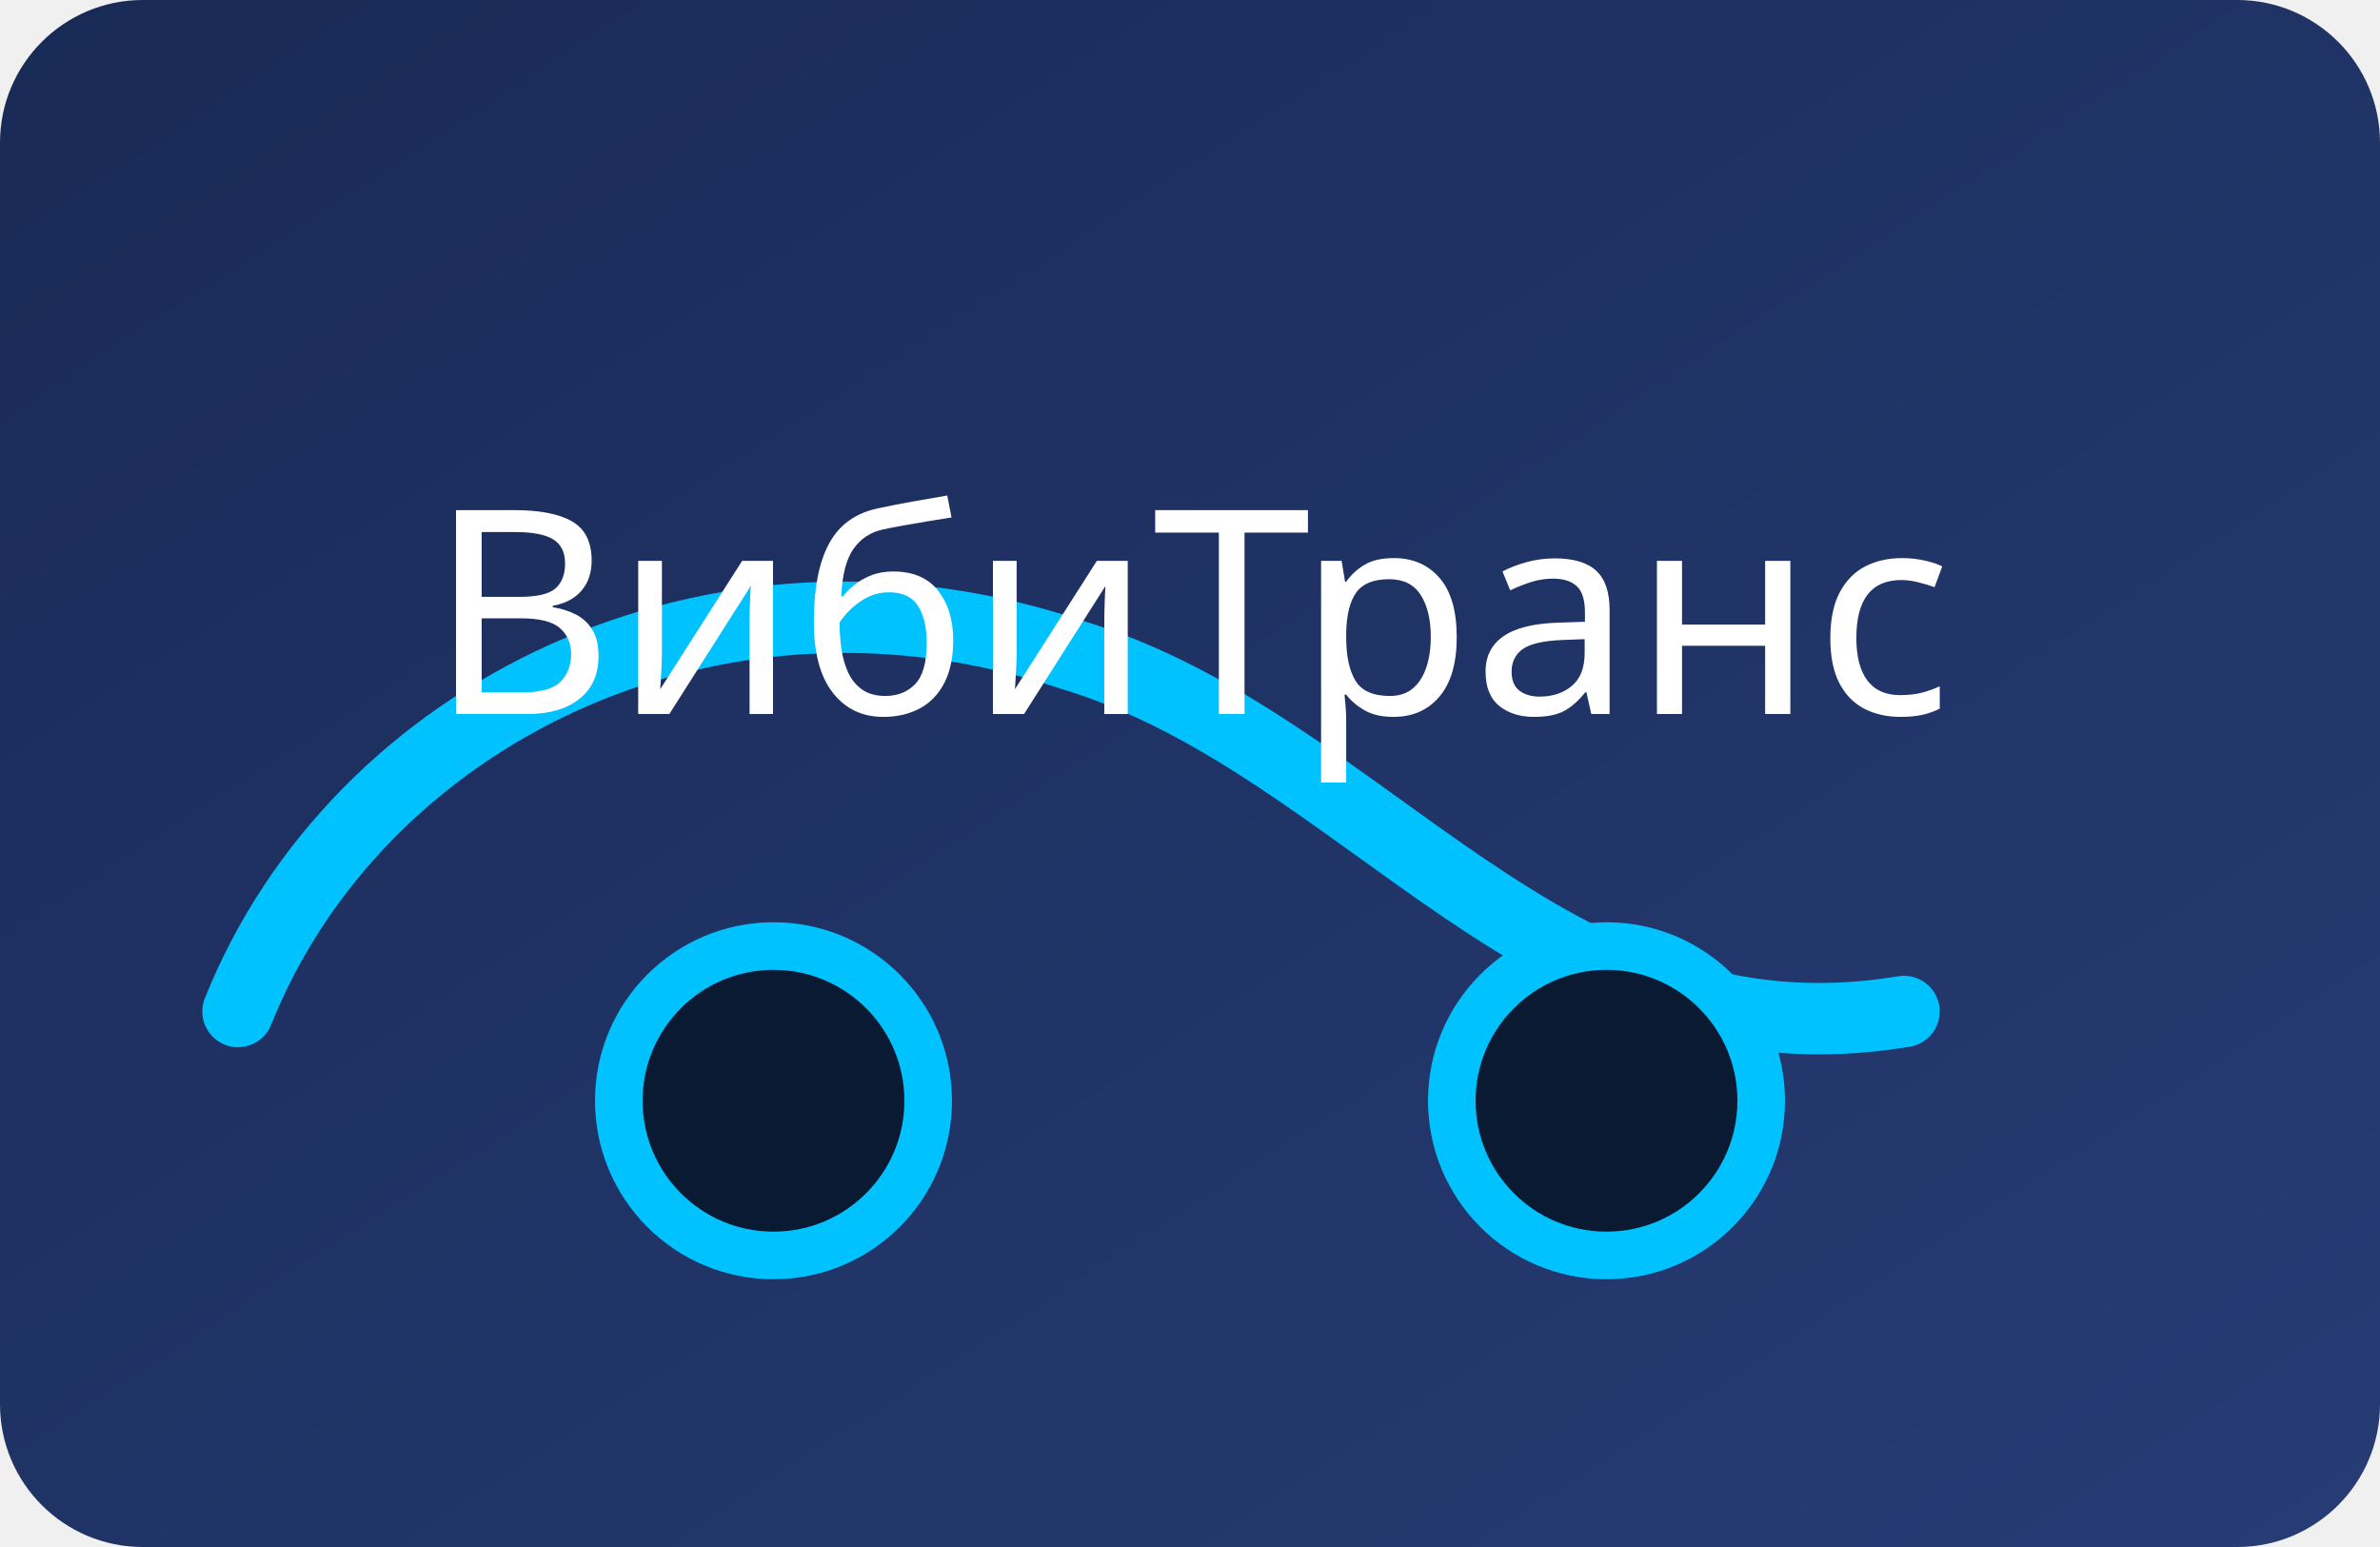
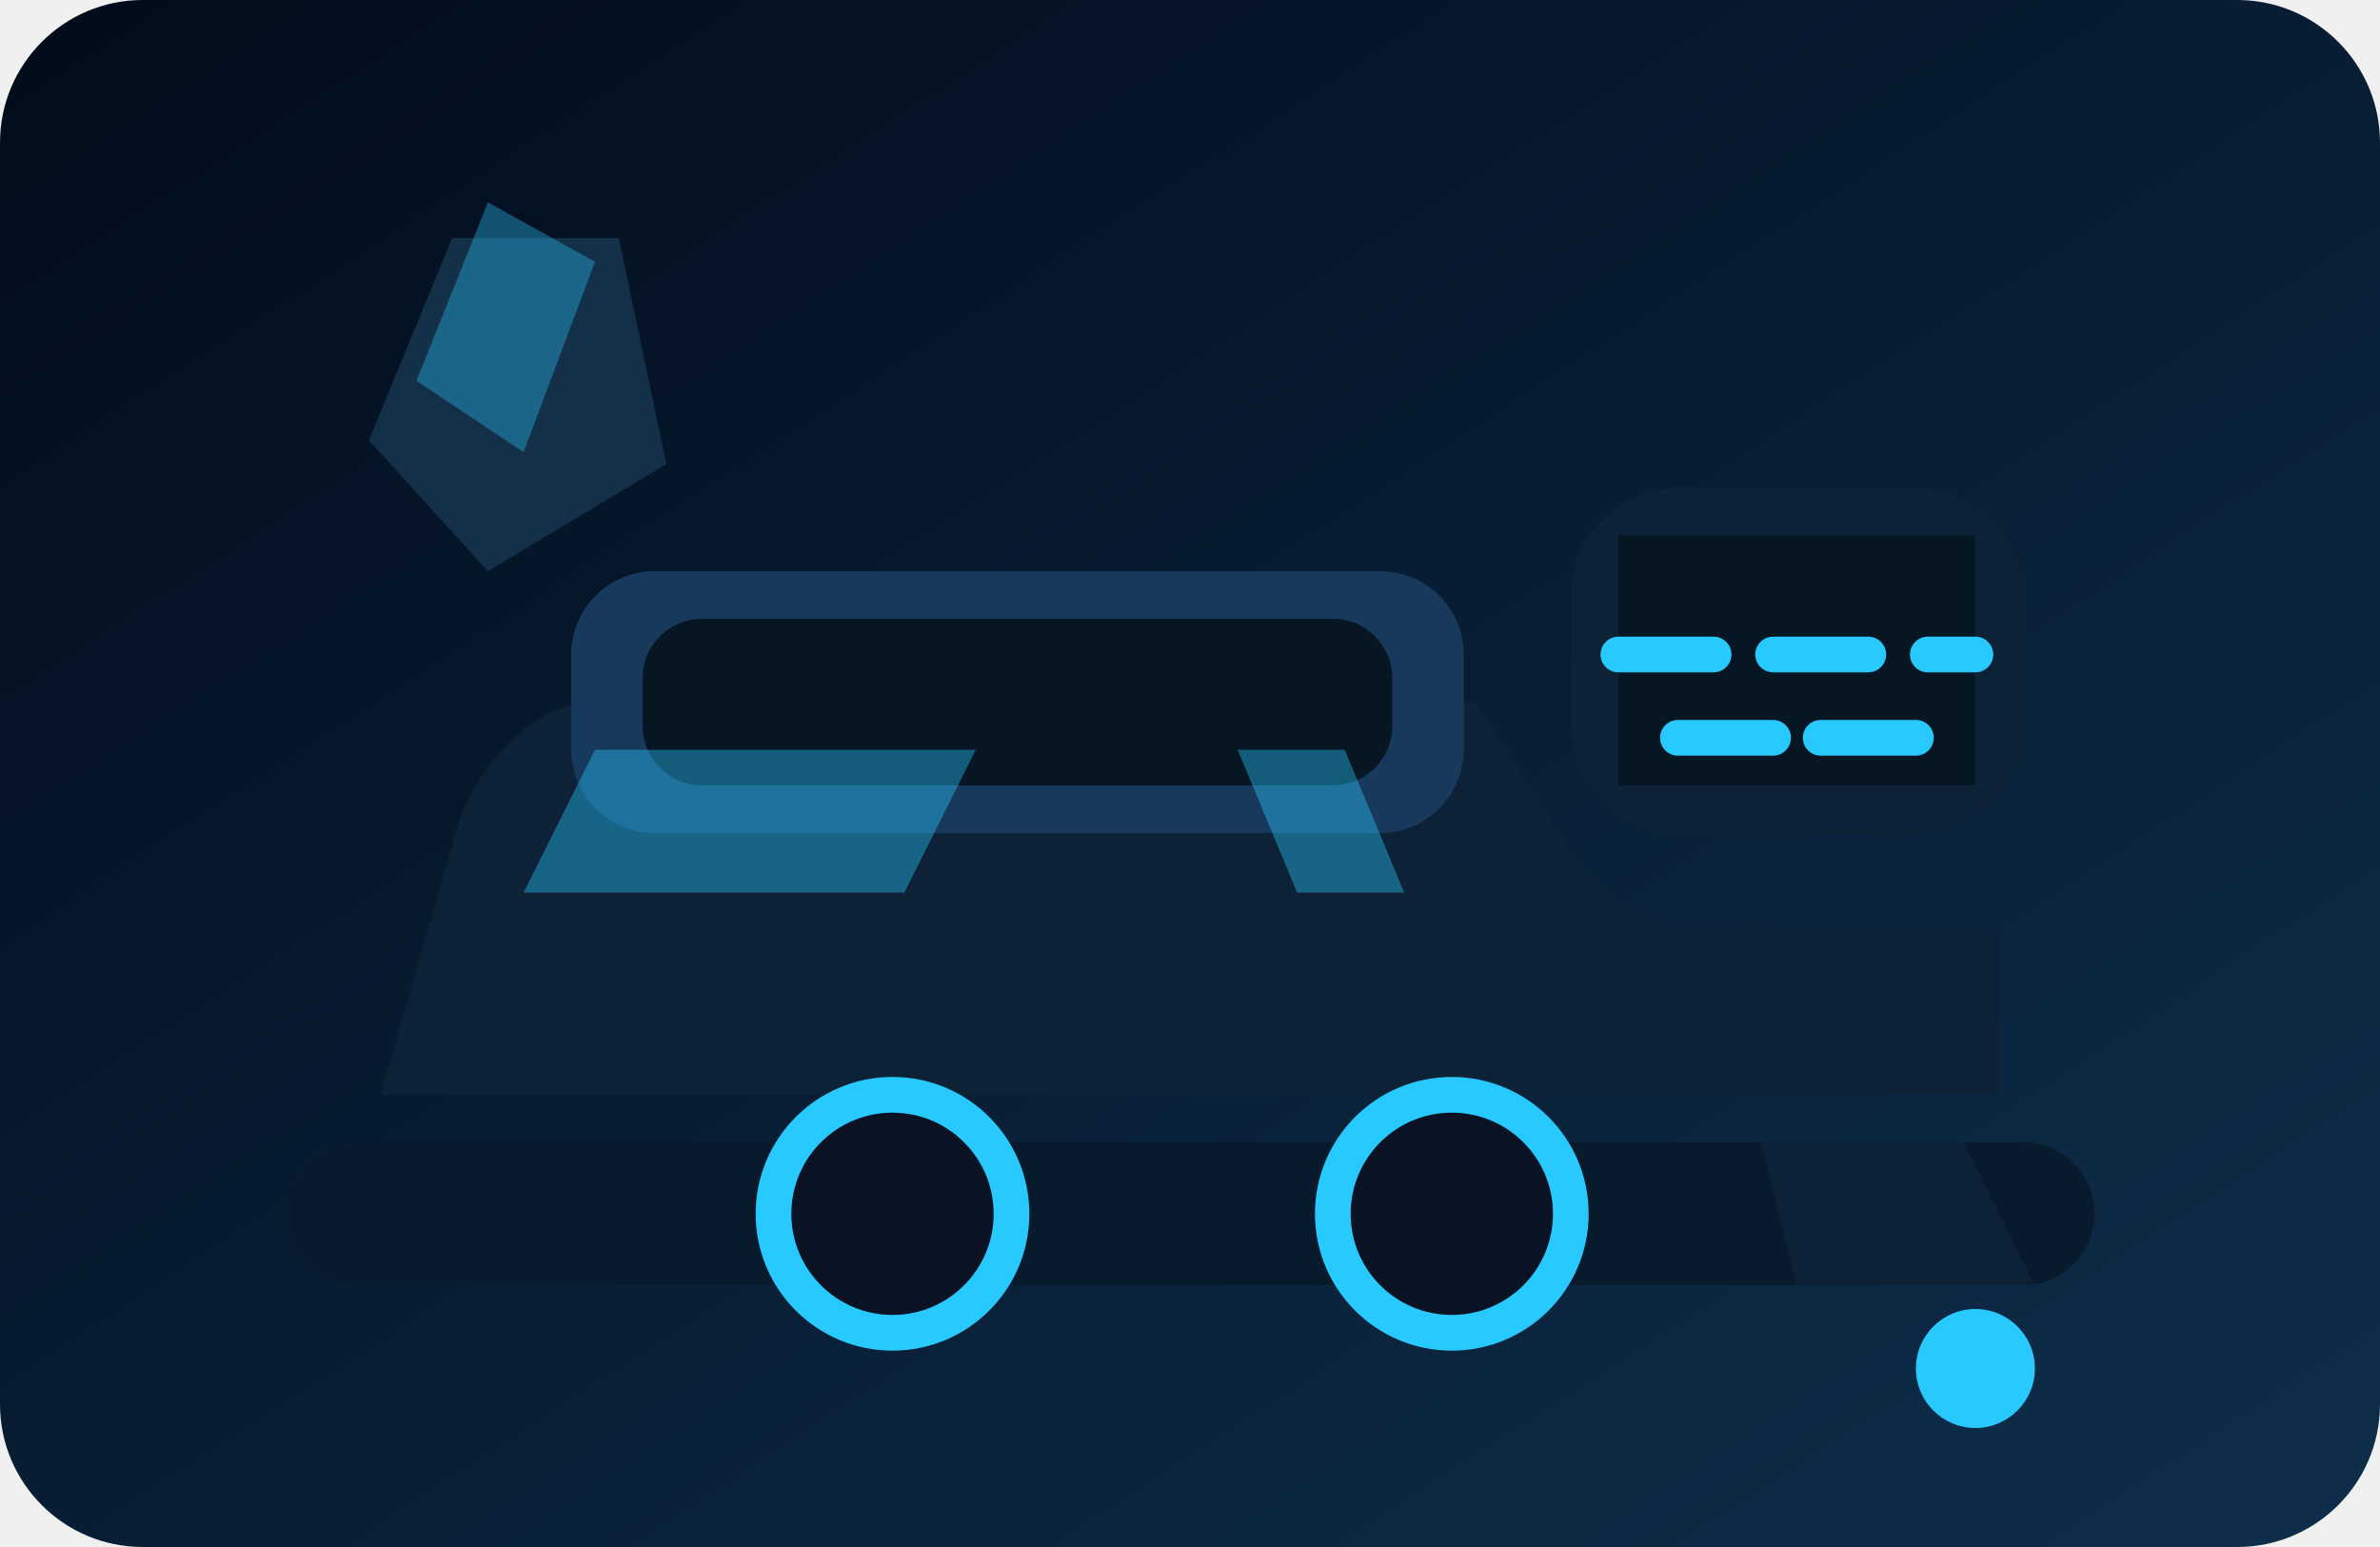
- <svg xmlns="http://www.w3.org/2000/svg" viewBox="0 0 400 260" role="img" aria-hidden="true">
+ <svg xmlns="http://www.w3.org/2000/svg" viewBox="0 0 400 260" role="img" aria-labelledby="title">
  <defs>
-     <linearGradient id="grad" x1="0%" y1="0%" x2="100%" y2="100%">
-       <stop offset="0%" stop-color="#192a56" />
-       <stop offset="100%" stop-color="#273c75" />
+     <linearGradient id="bg9" x1="0%" y1="0%" x2="100%" y2="100%">
+       <stop offset="0%" stop-color="#020c1a" />
+       <stop offset="100%" stop-color="#0e2e4c" />
    </linearGradient>
  </defs>
-   <rect width="400" height="260" rx="24" fill="url(#grad)" />
-   <path d="M40 170 c20-50 80-80 140-60 50 15 80 70 140 60" stroke="#00c2ff" stroke-width="12" fill="none" stroke-linecap="round" />
-   <circle cx="130" cy="185" r="26" fill="#0b1a33" stroke="#00c2ff" stroke-width="8" />
-   <circle cx="270" cy="185" r="26" fill="#0b1a33" stroke="#00c2ff" stroke-width="8" />
-   <text x="200" y="120" font-family="'Manrope', 'Segoe UI', sans-serif" font-size="48" fill="#ffffff" text-anchor="middle">ВибиТранс</text>
+   <rect width="400" height="260" rx="24" fill="url(#bg9)" />
+   <rect x="48" y="192" width="304" height="24" rx="12" fill="#081b2d" />
+   <path d="M88 118h160l18 28c4 6 12 10 20 10h50v28H64l12-42c2-10 12-24 24-24z" fill="#0d2237" />
+   <rect x="96" y="96" width="150" height="44" rx="14" fill="#17395b" />
+   <rect x="108" y="104" width="126" height="28" rx="10" fill="#061622" />
+   <path d="M100 126h64l-12 24H88z" fill="#28c9ff" opacity="0.4" />
+   <path d="M208 126h18l10 24h-18z" fill="#28c9ff" opacity="0.4" />
+   <circle cx="150" cy="204" r="20" fill="#091324" stroke="#28c9ff" stroke-width="6" />
+   <circle cx="244" cy="204" r="20" fill="#091324" stroke="#28c9ff" stroke-width="6" />
+   <rect x="264" y="82" width="76" height="58" rx="18" fill="#0d2237" />
+   <path d="M272 90h60v42h-60z" fill="#061622" />
+   <path d="M272 110h60" stroke="#28c9ff" stroke-width="6" stroke-linecap="round" stroke-dasharray="16 10" />
+   <path d="M282 124h16" stroke="#28c9ff" stroke-width="6" stroke-linecap="round" />
+   <path d="M306 124h16" stroke="#28c9ff" stroke-width="6" stroke-linecap="round" />
+   <path d="M82 96L62 74l14-34h28l8 38z" fill="#143049" />
+   <path d="M70 64l12-30 18 10-12 32z" fill="#28c9ff" opacity="0.35" />
+   <path d="M330 192l12 24h-40l-6-24z" fill="#0d2237" />
+   <circle cx="332" cy="230" r="10" fill="#28c9ff" />
</svg>
